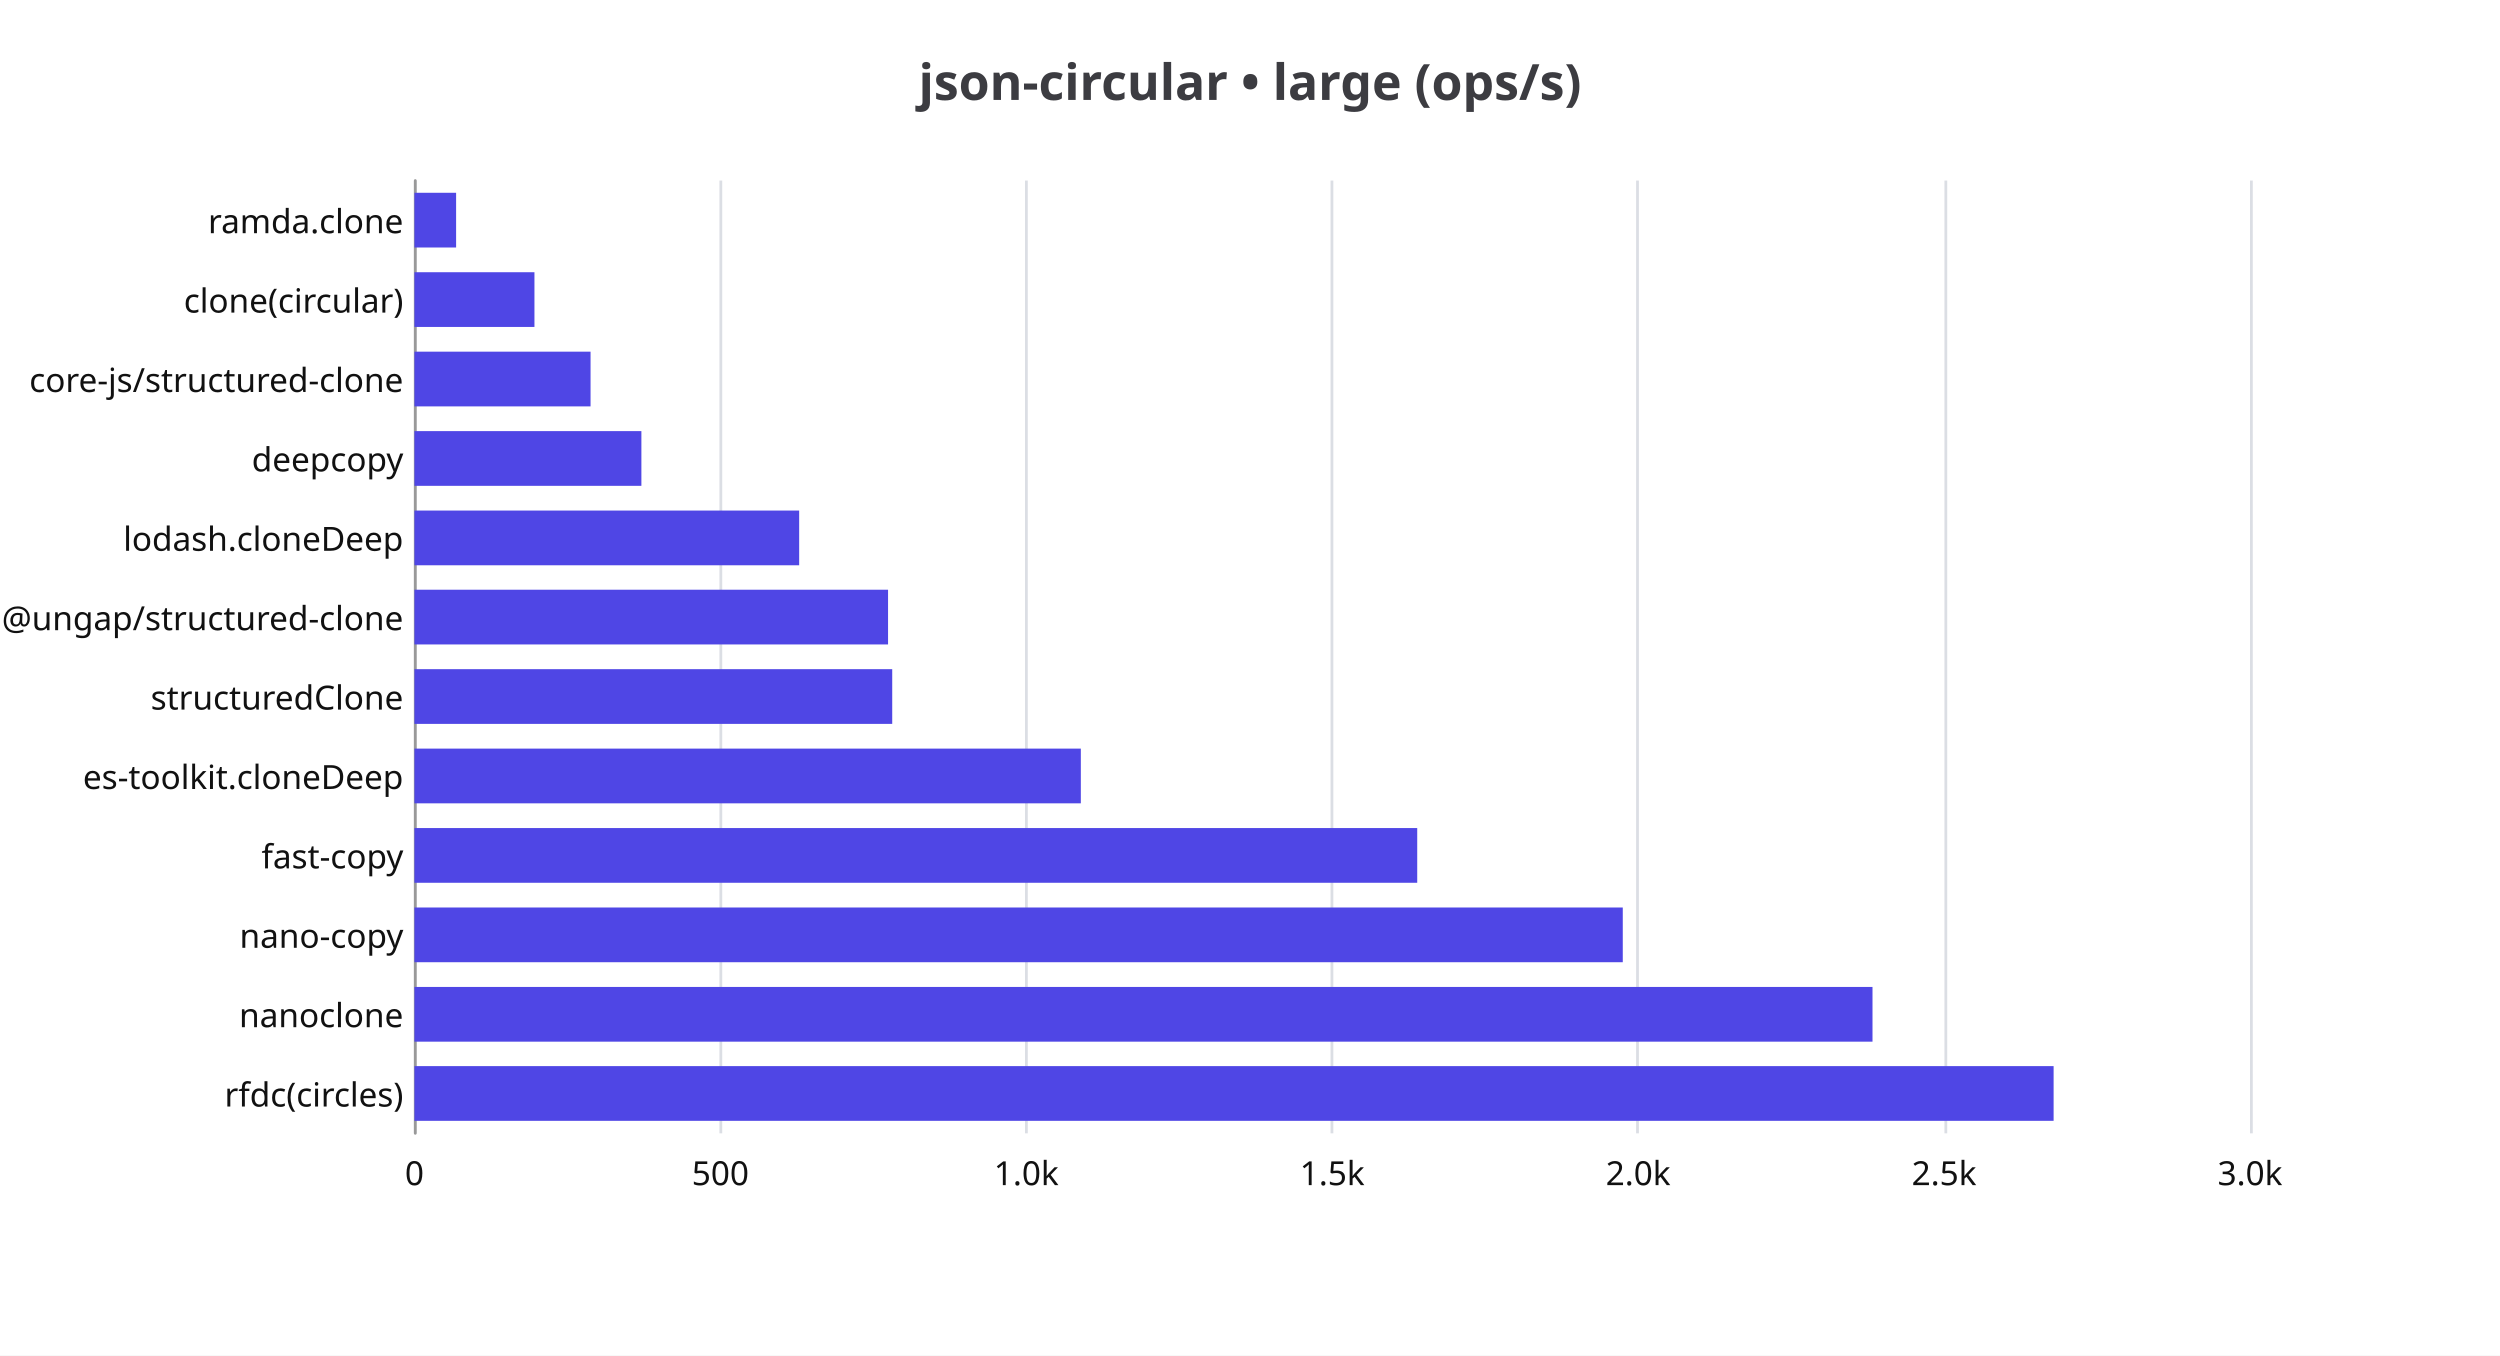
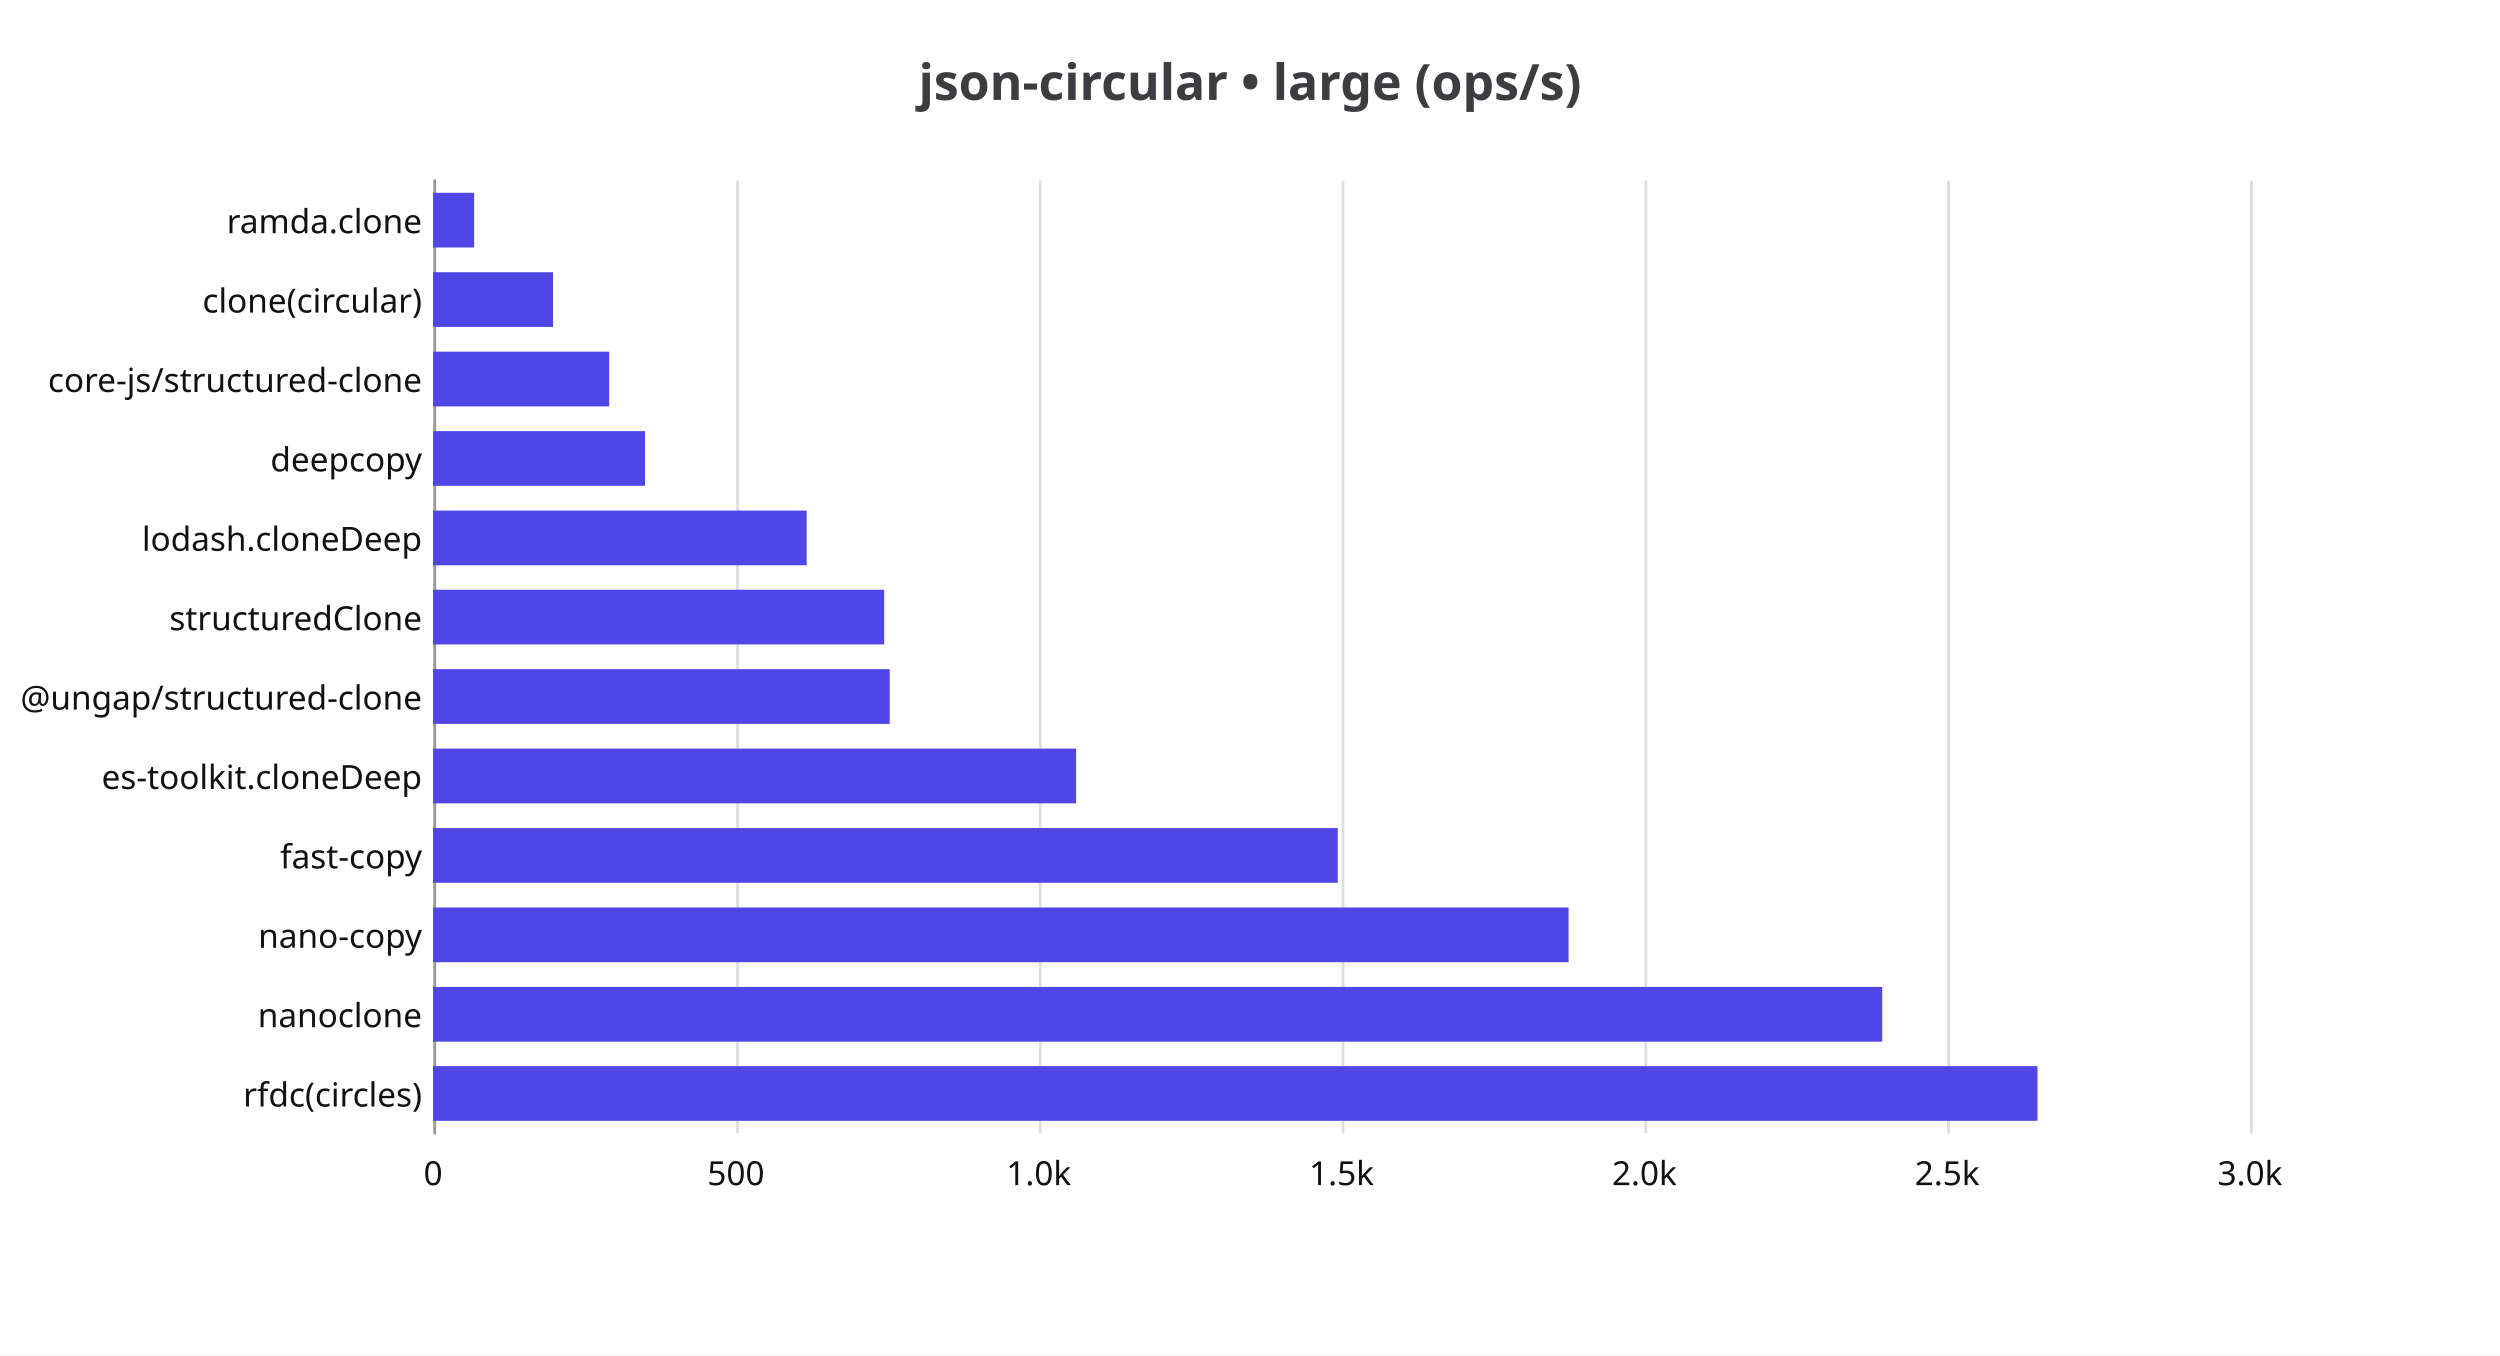
<svg xmlns="http://www.w3.org/2000/svg" width="900" height="488" version="1.1" baseProfile="full" viewBox="0 0 900 488">
  <rect width="900" height="488" x="0" y="0" fill="#ffffff" />
-   <path d="M149.5 65L149.5 408" fill="none" pointer-events="visible" stroke="#dbdee4" class="zr3-cls-6" />
-   <path d="M259.5 65L259.5 408" fill="none" pointer-events="visible" stroke="#dbdee4" class="zr3-cls-6" />
-   <path d="M369.5 65L369.5 408" fill="none" pointer-events="visible" stroke="#dbdee4" class="zr3-cls-6" />
-   <path d="M479.5 65L479.5 408" fill="none" pointer-events="visible" stroke="#dbdee4" class="zr3-cls-6" />
-   <path d="M589.5 65L589.5 408" fill="none" pointer-events="visible" stroke="#dbdee4" class="zr3-cls-6" />
-   <path d="M700.5 65L700.5 408" fill="none" pointer-events="visible" stroke="#dbdee4" class="zr3-cls-6" />
+   <path d="M156.5 65L156.5 408" fill="none" pointer-events="visible" stroke="#dbdee4" class="zr3-cls-6" />
+   <path d="M265.5 65L265.5 408" fill="none" pointer-events="visible" stroke="#dbdee4" class="zr3-cls-6" />
+   <path d="M374.5 65L374.5 408" fill="none" pointer-events="visible" stroke="#dbdee4" class="zr3-cls-6" />
+   <path d="M483.5 65L483.5 408" fill="none" pointer-events="visible" stroke="#dbdee4" class="zr3-cls-6" />
+   <path d="M592.5 65L592.5 408" fill="none" pointer-events="visible" stroke="#dbdee4" class="zr3-cls-6" />
+   <path d="M701.5 65L701.5 408" fill="none" pointer-events="visible" stroke="#dbdee4" class="zr3-cls-6" />
  <path d="M810.5 65L810.5 408" fill="none" pointer-events="visible" stroke="#dbdee4" class="zr3-cls-6" />
-   <path d="M149.5 408L149.5 65" fill="none" pointer-events="visible" stroke="#999" stroke-linecap="round" class="zr3-cls-6" />
-   <text dominant-baseline="central" text-anchor="end" style="font-size:12px;font-family:Microsoft YaHei;" xml:space="preserve" transform="translate(145.2 393.7083)" fill="#111">  rfdc(circles)</text>
-   <text dominant-baseline="central" text-anchor="end" style="font-size:12px;font-family:Microsoft YaHei;" xml:space="preserve" transform="translate(145.2 365.125)" fill="#111">  nanoclone</text>
-   <text dominant-baseline="central" text-anchor="end" style="font-size:12px;font-family:Microsoft YaHei;" xml:space="preserve" transform="translate(145.2 336.5417)" fill="#111">  nano-copy</text>
-   <text dominant-baseline="central" text-anchor="end" style="font-size:12px;font-family:Microsoft YaHei;" xml:space="preserve" transform="translate(145.2 307.9583)" fill="#111">  fast-copy</text>
-   <text dominant-baseline="central" text-anchor="end" style="font-size:12px;font-family:Microsoft YaHei;" xml:space="preserve" transform="translate(145.2 279.375)" fill="#111">  es-toolkit.cloneDeep</text>
-   <text dominant-baseline="central" text-anchor="end" style="font-size:12px;font-family:Microsoft YaHei;" xml:space="preserve" transform="translate(145.2 250.7917)" fill="#111">  structuredClone</text>
-   <text dominant-baseline="central" text-anchor="end" style="font-size:12px;font-family:Microsoft YaHei;" xml:space="preserve" transform="translate(145.2 222.2083)" fill="#111">  @ungap/structured-clone</text>
-   <text dominant-baseline="central" text-anchor="end" style="font-size:12px;font-family:Microsoft YaHei;" xml:space="preserve" transform="translate(145.2 193.625)" fill="#111">  lodash.cloneDeep</text>
-   <text dominant-baseline="central" text-anchor="end" style="font-size:12px;font-family:Microsoft YaHei;" xml:space="preserve" transform="translate(145.2 165.0417)" fill="#111">  deepcopy</text>
-   <text dominant-baseline="central" text-anchor="end" style="font-size:12px;font-family:Microsoft YaHei;" xml:space="preserve" transform="translate(145.2 136.4583)" fill="#111">  core-js/structured-clone</text>
-   <text dominant-baseline="central" text-anchor="end" style="font-size:12px;font-family:Microsoft YaHei;" xml:space="preserve" transform="translate(145.2 107.875)" fill="#111">  clone(circular)</text>
-   <text dominant-baseline="central" text-anchor="end" style="font-size:12px;font-family:Microsoft YaHei;" xml:space="preserve" transform="translate(145.2 79.2917)" fill="#111">  ramda.clone</text>
-   <text dominant-baseline="central" text-anchor="middle" style="font-size:12px;font-family:Microsoft YaHei;" y="6" transform="translate(149.2 416)" fill="#111">0</text>
-   <text dominant-baseline="central" text-anchor="middle" style="font-size:12px;font-family:Microsoft YaHei;" y="6" transform="translate(259.3333 416)" fill="#111">500</text>
-   <text dominant-baseline="central" text-anchor="middle" style="font-size:12px;font-family:Microsoft YaHei;" y="6" transform="translate(369.4667 416)" fill="#111">1.0k</text>
-   <text dominant-baseline="central" text-anchor="middle" style="font-size:12px;font-family:Microsoft YaHei;" y="6" transform="translate(479.6 416)" fill="#111">1.5k</text>
-   <text dominant-baseline="central" text-anchor="middle" style="font-size:12px;font-family:Microsoft YaHei;" y="6" transform="translate(589.7333 416)" fill="#111">2.0k</text>
-   <text dominant-baseline="central" text-anchor="middle" style="font-size:12px;font-family:Microsoft YaHei;" y="6" transform="translate(699.8667 416)" fill="#111">2.5k</text>
+   <path d="M156.5 408L156.5 65" fill="none" pointer-events="visible" stroke="#999" stroke-linecap="round" class="zr3-cls-6" />
+   <text dominant-baseline="central" text-anchor="end" style="font-size:12px;font-family:Microsoft YaHei;" xml:space="preserve" transform="translate(151.92 393.7083)" fill="#111">    rfdc(circles)</text>
+   <text dominant-baseline="central" text-anchor="end" style="font-size:12px;font-family:Microsoft YaHei;" xml:space="preserve" transform="translate(151.92 365.125)" fill="#111">    nanoclone</text>
+   <text dominant-baseline="central" text-anchor="end" style="font-size:12px;font-family:Microsoft YaHei;" xml:space="preserve" transform="translate(151.92 336.5417)" fill="#111">    nano-copy</text>
+   <text dominant-baseline="central" text-anchor="end" style="font-size:12px;font-family:Microsoft YaHei;" xml:space="preserve" transform="translate(151.92 307.9583)" fill="#111">    fast-copy</text>
+   <text dominant-baseline="central" text-anchor="end" style="font-size:12px;font-family:Microsoft YaHei;" xml:space="preserve" transform="translate(151.92 279.375)" fill="#111">    es-toolkit.cloneDeep</text>
+   <text dominant-baseline="central" text-anchor="end" style="font-size:12px;font-family:Microsoft YaHei;" xml:space="preserve" transform="translate(151.92 250.7917)" fill="#111">    @ungap/structured-clone</text>
+   <text dominant-baseline="central" text-anchor="end" style="font-size:12px;font-family:Microsoft YaHei;" xml:space="preserve" transform="translate(151.92 222.2083)" fill="#111">    structuredClone</text>
+   <text dominant-baseline="central" text-anchor="end" style="font-size:12px;font-family:Microsoft YaHei;" xml:space="preserve" transform="translate(151.92 193.625)" fill="#111">    lodash.cloneDeep</text>
+   <text dominant-baseline="central" text-anchor="end" style="font-size:12px;font-family:Microsoft YaHei;" xml:space="preserve" transform="translate(151.92 165.0417)" fill="#111">    deepcopy</text>
+   <text dominant-baseline="central" text-anchor="end" style="font-size:12px;font-family:Microsoft YaHei;" xml:space="preserve" transform="translate(151.92 136.4583)" fill="#111">    core-js/structured-clone</text>
+   <text dominant-baseline="central" text-anchor="end" style="font-size:12px;font-family:Microsoft YaHei;" xml:space="preserve" transform="translate(151.92 107.875)" fill="#111">    clone(circular)</text>
+   <text dominant-baseline="central" text-anchor="end" style="font-size:12px;font-family:Microsoft YaHei;" xml:space="preserve" transform="translate(151.92 79.2917)" fill="#111">    ramda.clone</text>
+   <text dominant-baseline="central" text-anchor="middle" style="font-size:12px;font-family:Microsoft YaHei;" y="6" transform="translate(155.92 416)" fill="#111">0</text>
+   <text dominant-baseline="central" text-anchor="middle" style="font-size:12px;font-family:Microsoft YaHei;" y="6" transform="translate(264.9333 416)" fill="#111">500</text>
+   <text dominant-baseline="central" text-anchor="middle" style="font-size:12px;font-family:Microsoft YaHei;" y="6" transform="translate(373.9467 416)" fill="#111">1.0k</text>
+   <text dominant-baseline="central" text-anchor="middle" style="font-size:12px;font-family:Microsoft YaHei;" y="6" transform="translate(482.96 416)" fill="#111">1.5k</text>
+   <text dominant-baseline="central" text-anchor="middle" style="font-size:12px;font-family:Microsoft YaHei;" y="6" transform="translate(591.9733 416)" fill="#111">2.0k</text>
+   <text dominant-baseline="central" text-anchor="middle" style="font-size:12px;font-family:Microsoft YaHei;" y="6" transform="translate(700.9867 416)" fill="#111">2.5k</text>
  <text dominant-baseline="central" text-anchor="middle" style="font-size:12px;font-family:Microsoft YaHei;" y="6" transform="translate(810 416)" fill="#111">3.0k</text>
-   <path d="M149.2 383.8l590.1 0l0 19.7l-590.1 0Z" fill="#4F46E5" ecmeta_series_index="0" ecmeta_data_index="0" ecmeta_ssr_type="chart" class="zr3-cls-7" />
-   <path d="M149.2 355.3l524.9 0l0 19.7l-524.9 0Z" fill="#4F46E5" ecmeta_series_index="0" ecmeta_data_index="1" ecmeta_ssr_type="chart" class="zr3-cls-7" />
-   <path d="M149.2 326.7l435 0l0 19.7l-435 0Z" fill="#4F46E5" ecmeta_series_index="0" ecmeta_data_index="2" ecmeta_ssr_type="chart" class="zr3-cls-7" />
-   <path d="M149.2 298.1l361 0l0 19.7l-361 0Z" fill="#4F46E5" ecmeta_series_index="0" ecmeta_data_index="3" ecmeta_ssr_type="chart" class="zr3-cls-7" />
-   <path d="M149.2 269.5l239.9 0l0 19.7l-239.9 0Z" fill="#4F46E5" ecmeta_series_index="0" ecmeta_data_index="4" ecmeta_ssr_type="chart" class="zr3-cls-7" />
-   <path d="M149.2 240.9l172 0l0 19.7l-172 0Z" fill="#4F46E5" ecmeta_series_index="0" ecmeta_data_index="5" ecmeta_ssr_type="chart" class="zr3-cls-7" />
-   <path d="M149.2 212.3l170.5 0l0 19.7l-170.5 0Z" fill="#4F46E5" ecmeta_series_index="0" ecmeta_data_index="6" ecmeta_ssr_type="chart" class="zr3-cls-7" />
-   <path d="M149.2 183.8l138.5 0l0 19.7l-138.5 0Z" fill="#4F46E5" ecmeta_series_index="0" ecmeta_data_index="7" ecmeta_ssr_type="chart" class="zr3-cls-7" />
-   <path d="M149.2 155.2l81.7 0l0 19.7l-81.7 0Z" fill="#4F46E5" ecmeta_series_index="0" ecmeta_data_index="8" ecmeta_ssr_type="chart" class="zr3-cls-7" />
-   <path d="M149.2 126.6l63.4 0l0 19.7l-63.4 0Z" fill="#4F46E5" ecmeta_series_index="0" ecmeta_data_index="9" ecmeta_ssr_type="chart" class="zr3-cls-7" />
-   <path d="M149.2 98l43.2 0l0 19.7l-43.2 0Z" fill="#4F46E5" ecmeta_series_index="0" ecmeta_data_index="10" ecmeta_ssr_type="chart" class="zr3-cls-7" />
-   <path d="M149.2 69.4l15 0l0 19.7l-15 0Z" fill="#4F46E5" ecmeta_series_index="0" ecmeta_data_index="11" ecmeta_ssr_type="chart" class="zr3-cls-7" />
+   <path d="M155.9 383.8l577.6 0l0 19.7l-577.6 0Z" fill="#4F46E5" ecmeta_series_index="0" ecmeta_data_index="0" ecmeta_ssr_type="chart" class="zr3-cls-7" />
+   <path d="M155.9 355.3l521.7 0l0 19.7l-521.7 0Z" fill="#4F46E5" ecmeta_series_index="0" ecmeta_data_index="1" ecmeta_ssr_type="chart" class="zr3-cls-7" />
+   <path d="M155.9 326.7l408.8 0l0 19.7l-408.8 0Z" fill="#4F46E5" ecmeta_series_index="0" ecmeta_data_index="2" ecmeta_ssr_type="chart" class="zr3-cls-7" />
+   <path d="M155.9 298.1l325.7 0l0 19.7l-325.7 0Z" fill="#4F46E5" ecmeta_series_index="0" ecmeta_data_index="3" ecmeta_ssr_type="chart" class="zr3-cls-7" />
+   <path d="M155.9 269.5l231.5 0l0 19.7l-231.5 0Z" fill="#4F46E5" ecmeta_series_index="0" ecmeta_data_index="4" ecmeta_ssr_type="chart" class="zr3-cls-7" />
+   <path d="M155.9 240.9l164.4 0l0 19.7l-164.4 0Z" fill="#4F46E5" ecmeta_series_index="0" ecmeta_data_index="5" ecmeta_ssr_type="chart" class="zr3-cls-7" />
+   <path d="M155.9 212.3l162.4 0l0 19.7l-162.4 0Z" fill="#4F46E5" ecmeta_series_index="0" ecmeta_data_index="6" ecmeta_ssr_type="chart" class="zr3-cls-7" />
+   <path d="M155.9 183.8l134.5 0l0 19.7l-134.5 0Z" fill="#4F46E5" ecmeta_series_index="0" ecmeta_data_index="7" ecmeta_ssr_type="chart" class="zr3-cls-7" />
+   <path d="M155.9 155.2l76.3 0l0 19.7l-76.3 0Z" fill="#4F46E5" ecmeta_series_index="0" ecmeta_data_index="8" ecmeta_ssr_type="chart" class="zr3-cls-7" />
+   <path d="M155.9 126.6l63.4 0l0 19.7l-63.4 0Z" fill="#4F46E5" ecmeta_series_index="0" ecmeta_data_index="9" ecmeta_ssr_type="chart" class="zr3-cls-7" />
+   <path d="M155.9 98l43.2 0l0 19.7l-43.2 0Z" fill="#4F46E5" ecmeta_series_index="0" ecmeta_data_index="10" ecmeta_ssr_type="chart" class="zr3-cls-7" />
+   <path d="M155.9 69.4l14.8 0l0 19.7l-14.8 0Z" fill="#4F46E5" ecmeta_series_index="0" ecmeta_data_index="11" ecmeta_ssr_type="chart" class="zr3-cls-7" />
  <path d="M-117.7 -5l235.4 0l0 28l-235.4 0Z" transform="translate(450 20)" fill="rgb(0,0,0)" fill-opacity="0" stroke="#3c3c41" stroke-width="0" class="zr3-cls-6" />
  <text dominant-baseline="central" text-anchor="middle" style="font-size:18px;font-family:Microsoft YaHei;font-weight:bold;" xml:space="preserve" y="9" transform="translate(450 20)" fill="#3c3c41">json-circular • large (ops/s)</text>
  <style>
.zr3-cls-6:hover {
pointer-events:none;
}
.zr3-cls-7:hover {
cursor:pointer;
fill:rgba(86,77,251,1);
}



</style>
</svg>
